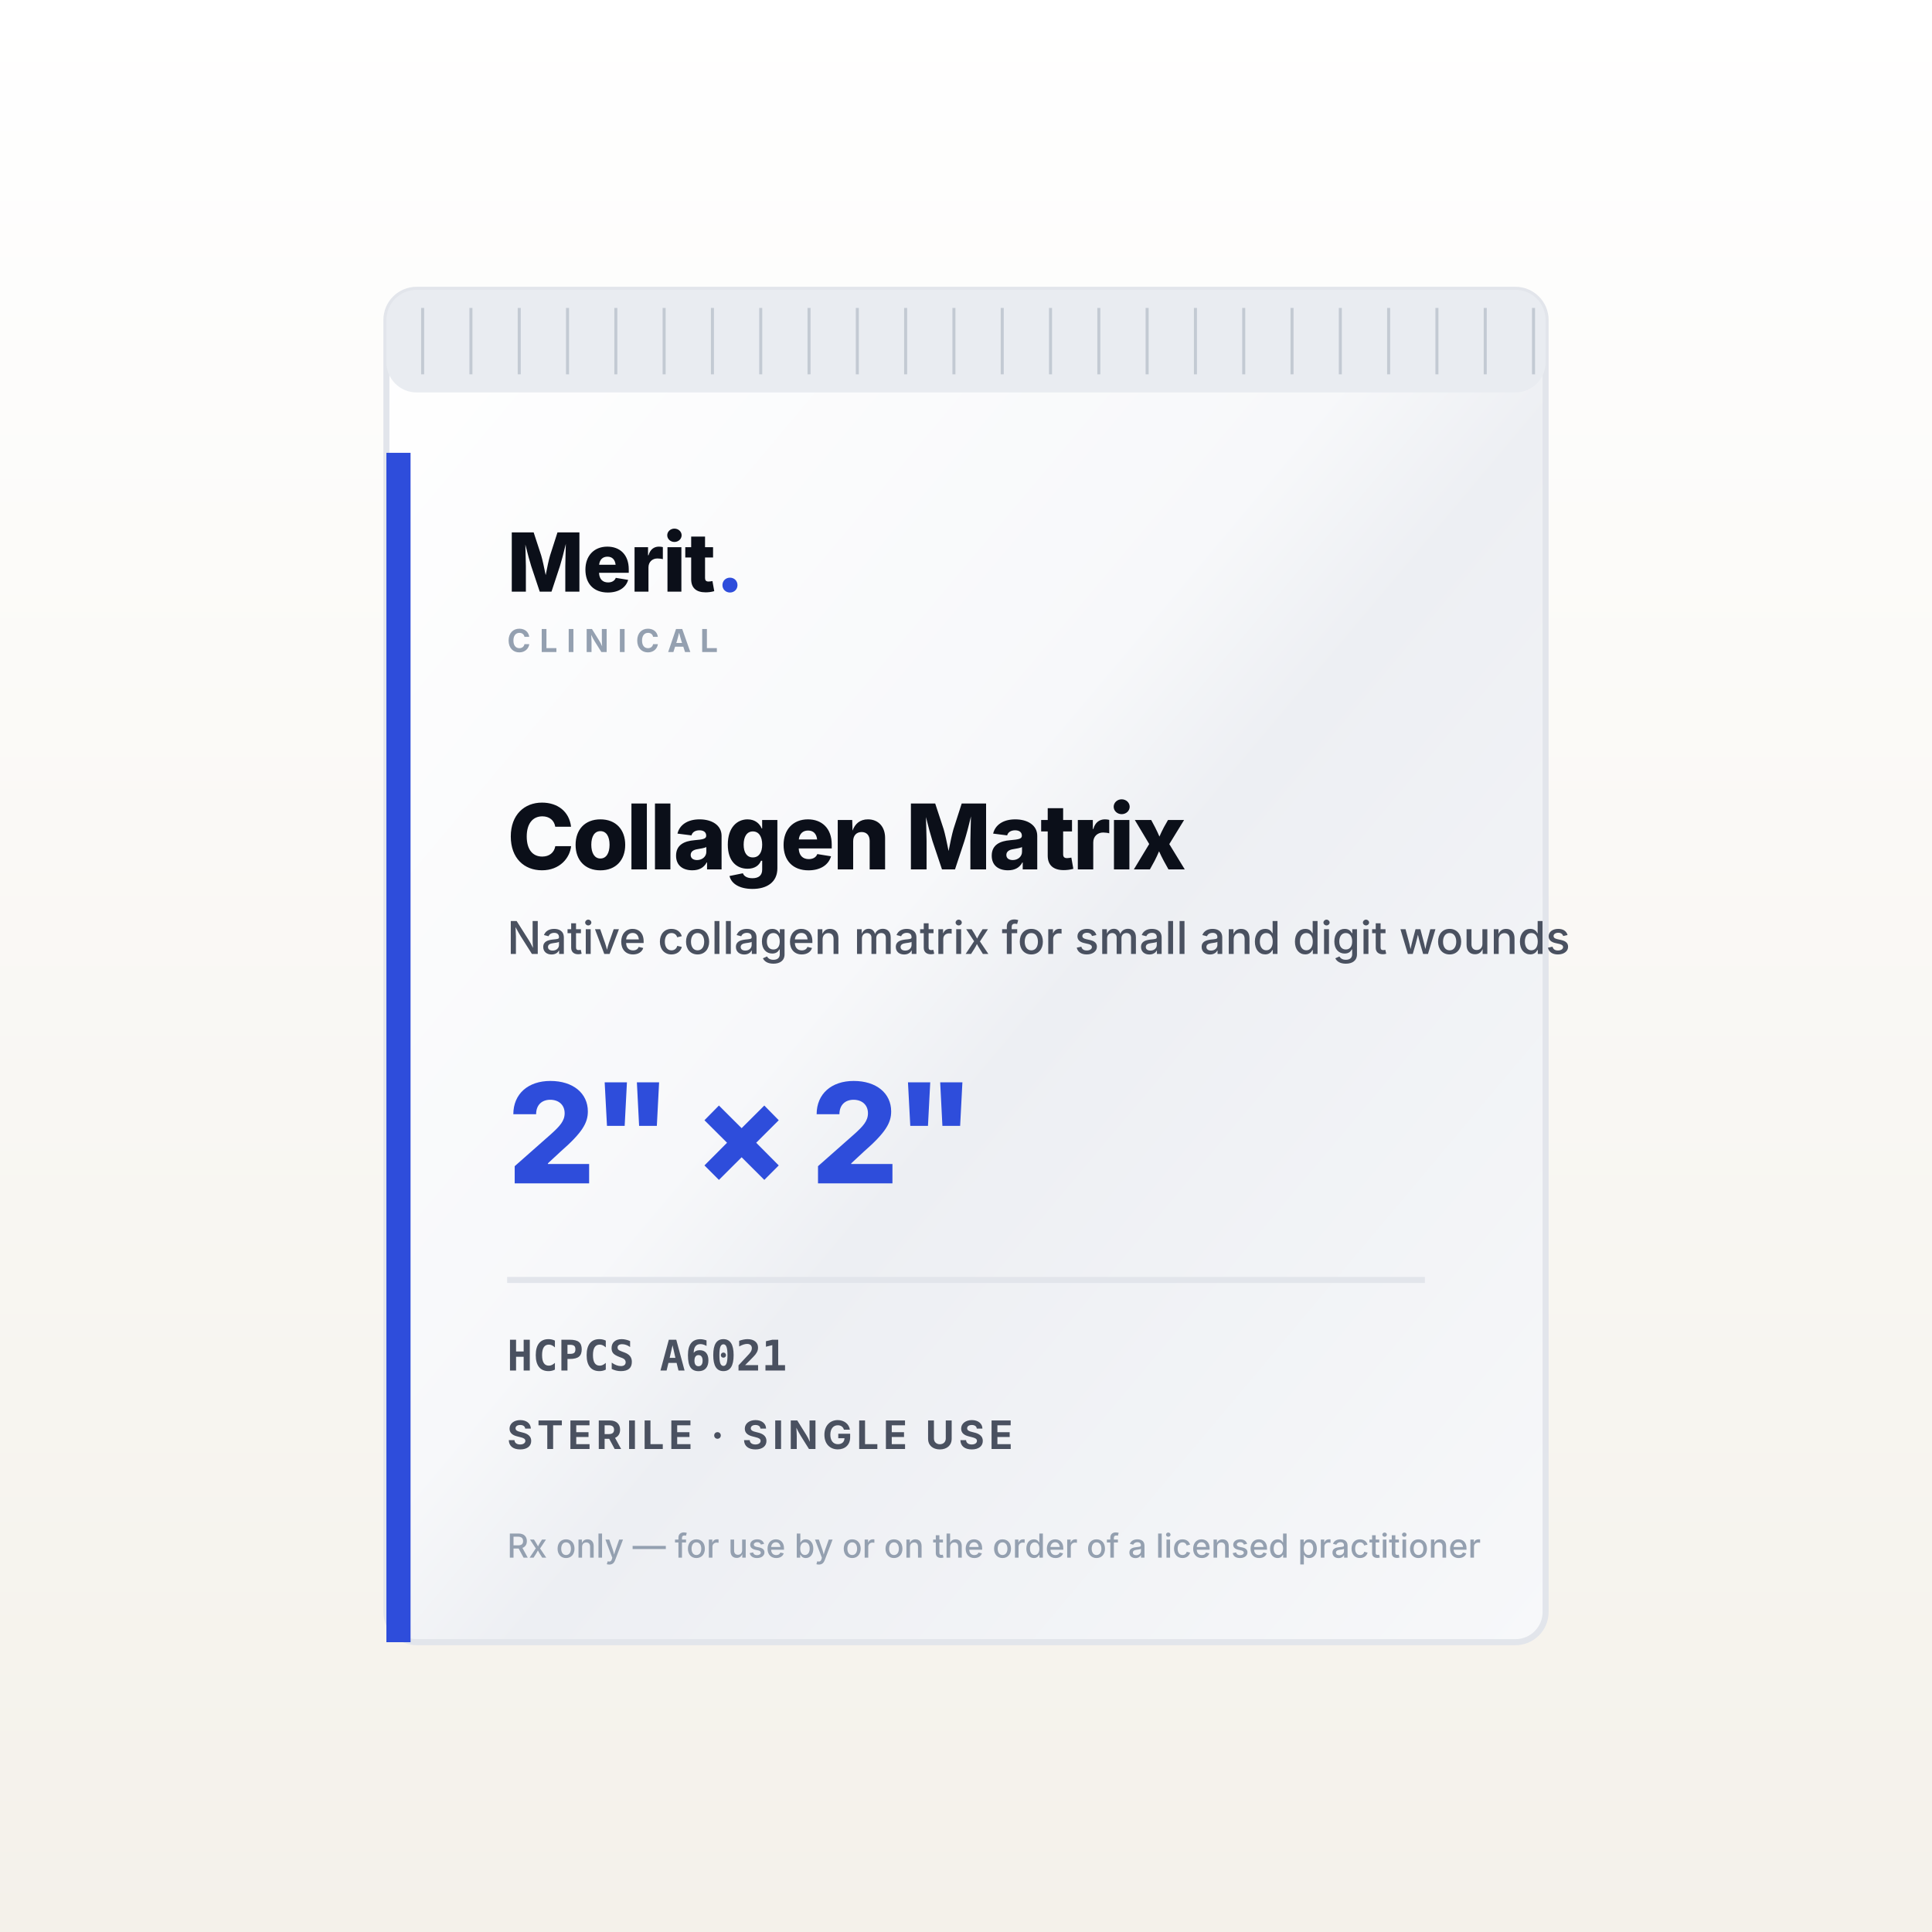
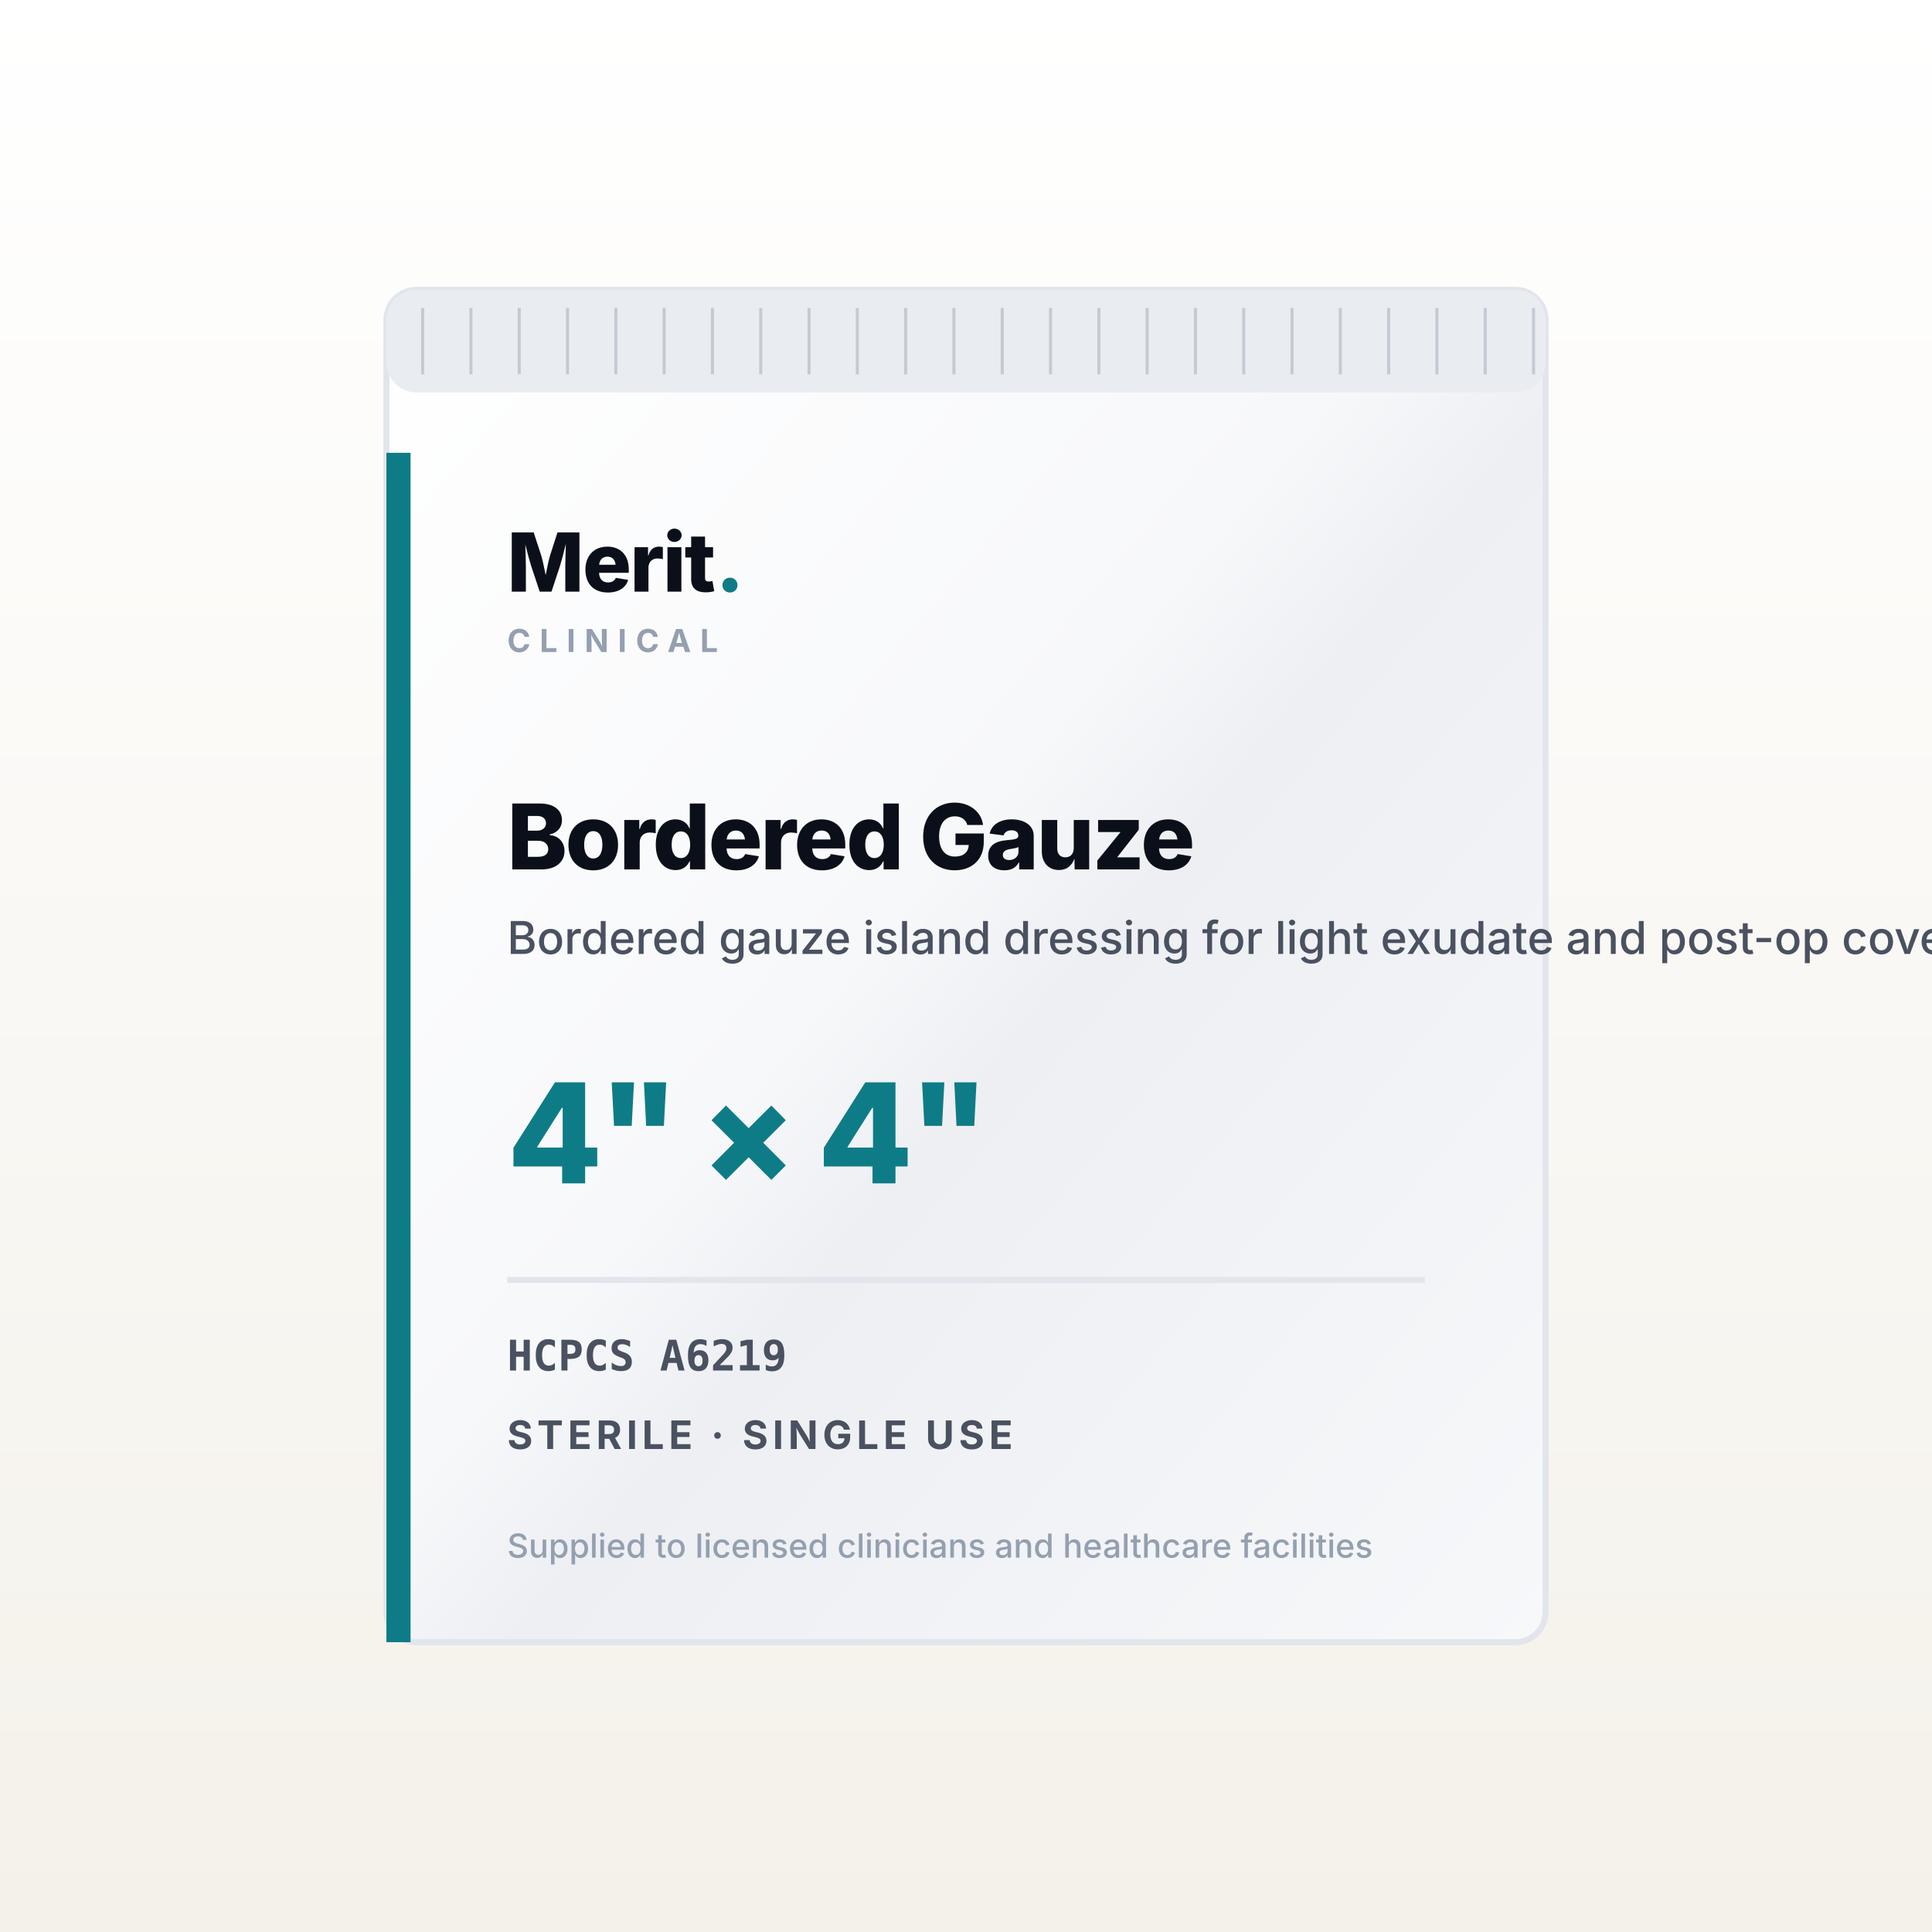
- <svg xmlns="http://www.w3.org/2000/svg" viewBox="0 0 640 640" width="640" height="640" role="img" aria-label="Collagen Matrix">
+ <svg xmlns="http://www.w3.org/2000/svg" viewBox="0 0 640 640" width="640" height="640" role="img" aria-label="Bordered Gauze">
  <defs>
    <linearGradient id="bg" x1="0" y1="0" x2="0" y2="1">
      <stop offset="0" stop-color="#FFFFFF" />
      <stop offset="1" stop-color="#F4F1EA" />
    </linearGradient>
    <linearGradient id="foil" x1="0" y1="0" x2="1" y2="1">
      <stop offset="0" stop-color="#FFFFFF" />
      <stop offset="0.45" stop-color="#F7F8FA" />
      <stop offset="0.55" stop-color="#EDEFF3" />
      <stop offset="1" stop-color="#F7F8FA" />
    </linearGradient>
  </defs>
  <rect width="640" height="640" fill="url(#bg)" />
  <g>
    <rect x="128" y="96" width="384" height="448" rx="10" fill="url(#foil)" stroke="#E2E5EB" stroke-width="2" />
    <rect x="128" y="96" width="384" height="34" rx="10" fill="#E9ECF1" />
    <g stroke="#94A0B0" stroke-width="1" opacity="0.45">
      <line x1="140" y1="102" x2="140" y2="124" />
      <line x1="156" y1="102" x2="156" y2="124" />
      <line x1="172" y1="102" x2="172" y2="124" />
      <line x1="188" y1="102" x2="188" y2="124" />
      <line x1="204" y1="102" x2="204" y2="124" />
      <line x1="220" y1="102" x2="220" y2="124" />
      <line x1="236" y1="102" x2="236" y2="124" />
      <line x1="252" y1="102" x2="252" y2="124" />
      <line x1="268" y1="102" x2="268" y2="124" />
      <line x1="284" y1="102" x2="284" y2="124" />
      <line x1="300" y1="102" x2="300" y2="124" />
      <line x1="316" y1="102" x2="316" y2="124" />
      <line x1="332" y1="102" x2="332" y2="124" />
      <line x1="348" y1="102" x2="348" y2="124" />
      <line x1="364" y1="102" x2="364" y2="124" />
      <line x1="380" y1="102" x2="380" y2="124" />
      <line x1="396" y1="102" x2="396" y2="124" />
      <line x1="412" y1="102" x2="412" y2="124" />
      <line x1="428" y1="102" x2="428" y2="124" />
      <line x1="444" y1="102" x2="444" y2="124" />
      <line x1="460" y1="102" x2="460" y2="124" />
      <line x1="476" y1="102" x2="476" y2="124" />
      <line x1="492" y1="102" x2="492" y2="124" />
      <line x1="508" y1="102" x2="508" y2="124" />
    </g>
-     <rect x="128" y="150" width="8" height="394" fill="#2E4DDB" />
+     <rect x="128" y="150" width="8" height="394" fill="#0E7C86" />
  </g>
-   <text x="168" y="196" font-family="Inter, system-ui, sans-serif" font-size="27" font-weight="800" fill="#0B0F19" letter-spacing="-0.5">Merit<tspan fill="#2E4DDB">.</tspan>
+   <text x="168" y="196" font-family="Inter, system-ui, sans-serif" font-size="27" font-weight="800" fill="#0B0F19" letter-spacing="-0.5">Merit<tspan fill="#0E7C86">.</tspan>
  </text>
  <text x="168" y="216" font-family="Inter, system-ui, sans-serif" font-size="10.5" font-weight="700" fill="#94A0B0" letter-spacing="3">CLINICAL</text>
-   <text x="168" y="288" font-family="Inter, system-ui, sans-serif" font-size="30" font-weight="800" fill="#0B0F19" letter-spacing="-0.7">Collagen Matrix</text>
-   <text x="168" y="316" font-family="Inter, system-ui, sans-serif" font-size="15" font-weight="500" fill="#4A5160">Native collagen matrix for small and digit wounds</text>
-   <text x="168" y="392" font-family="Inter, system-ui, sans-serif" font-size="46" font-weight="800" fill="#2E4DDB" letter-spacing="-1.5">2" × 2"</text>
+   <text x="168" y="288" font-family="Inter, system-ui, sans-serif" font-size="30" font-weight="800" fill="#0B0F19" letter-spacing="-0.7">Bordered Gauze</text>
+   <text x="168" y="316" font-family="Inter, system-ui, sans-serif" font-size="15" font-weight="500" fill="#4A5160">Bordered gauze island dressing for light exudate and post-op coverage</text>
+   <text x="168" y="392" font-family="Inter, system-ui, sans-serif" font-size="46" font-weight="800" fill="#0E7C86" letter-spacing="-1.5">4" × 4"</text>
  <line x1="168" y1="424" x2="472" y2="424" stroke="#E2E5EB" stroke-width="2" />
-   <text x="168" y="454" font-family="ui-monospace, monospace" font-size="14" font-weight="600" fill="#4A5160">HCPCS A6021</text>
+   <text x="168" y="454" font-family="ui-monospace, monospace" font-size="14" font-weight="600" fill="#4A5160">HCPCS A6219</text>
  <text x="168" y="480" font-family="Inter, system-ui, sans-serif" font-size="13" font-weight="700" fill="#4A5160" letter-spacing="1.5">STERILE · SINGLE USE</text>
-   <text x="168" y="516" font-family="Inter, system-ui, sans-serif" font-size="11" font-weight="500" fill="#94A0B0">Rx only — for use by or on the order of a licensed practitioner</text>
+   <text x="168" y="516" font-family="Inter, system-ui, sans-serif" font-size="11" font-weight="500" fill="#94A0B0">Supplied to licensed clinicians and healthcare facilities</text>
</svg>
